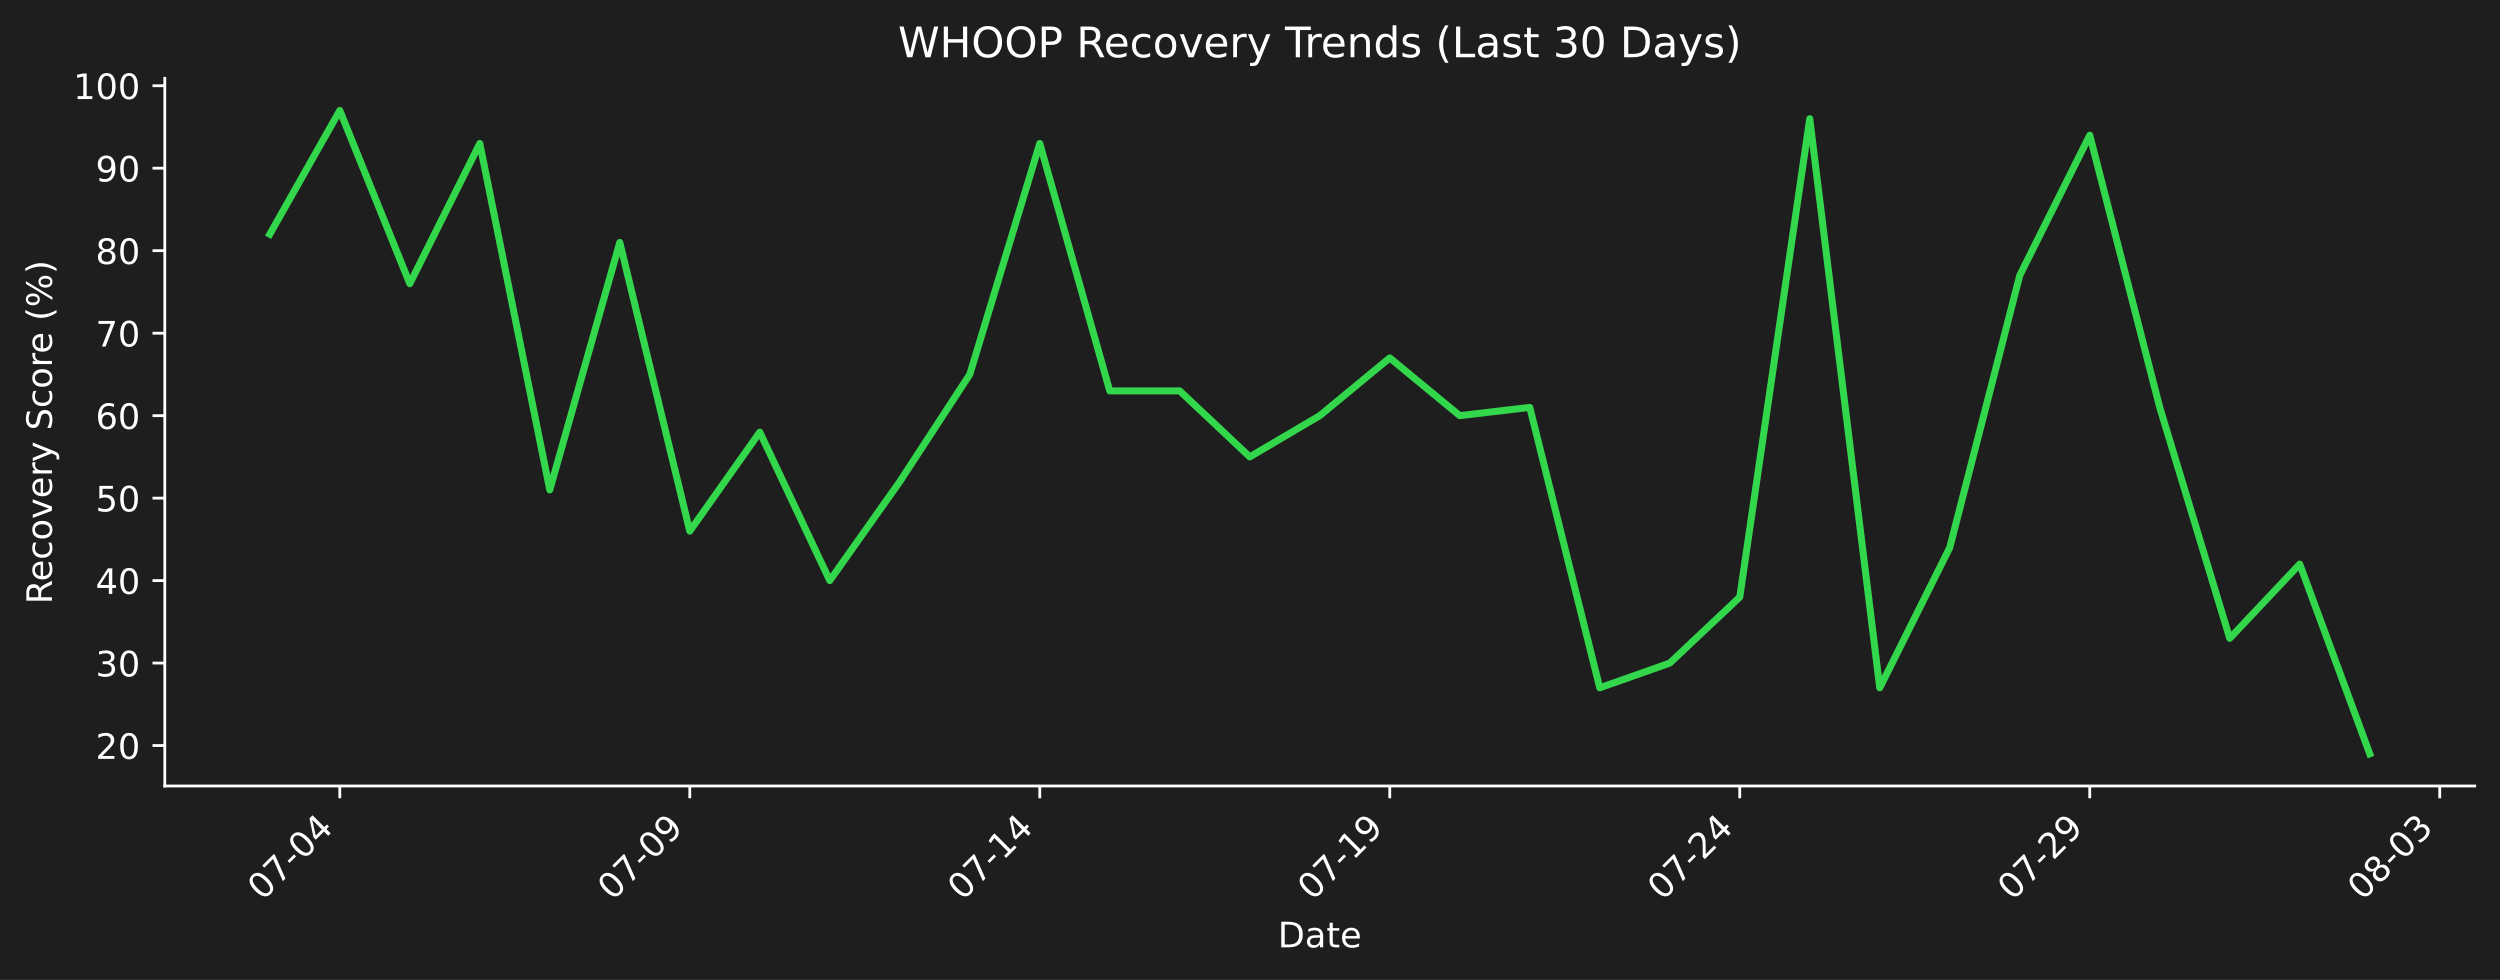
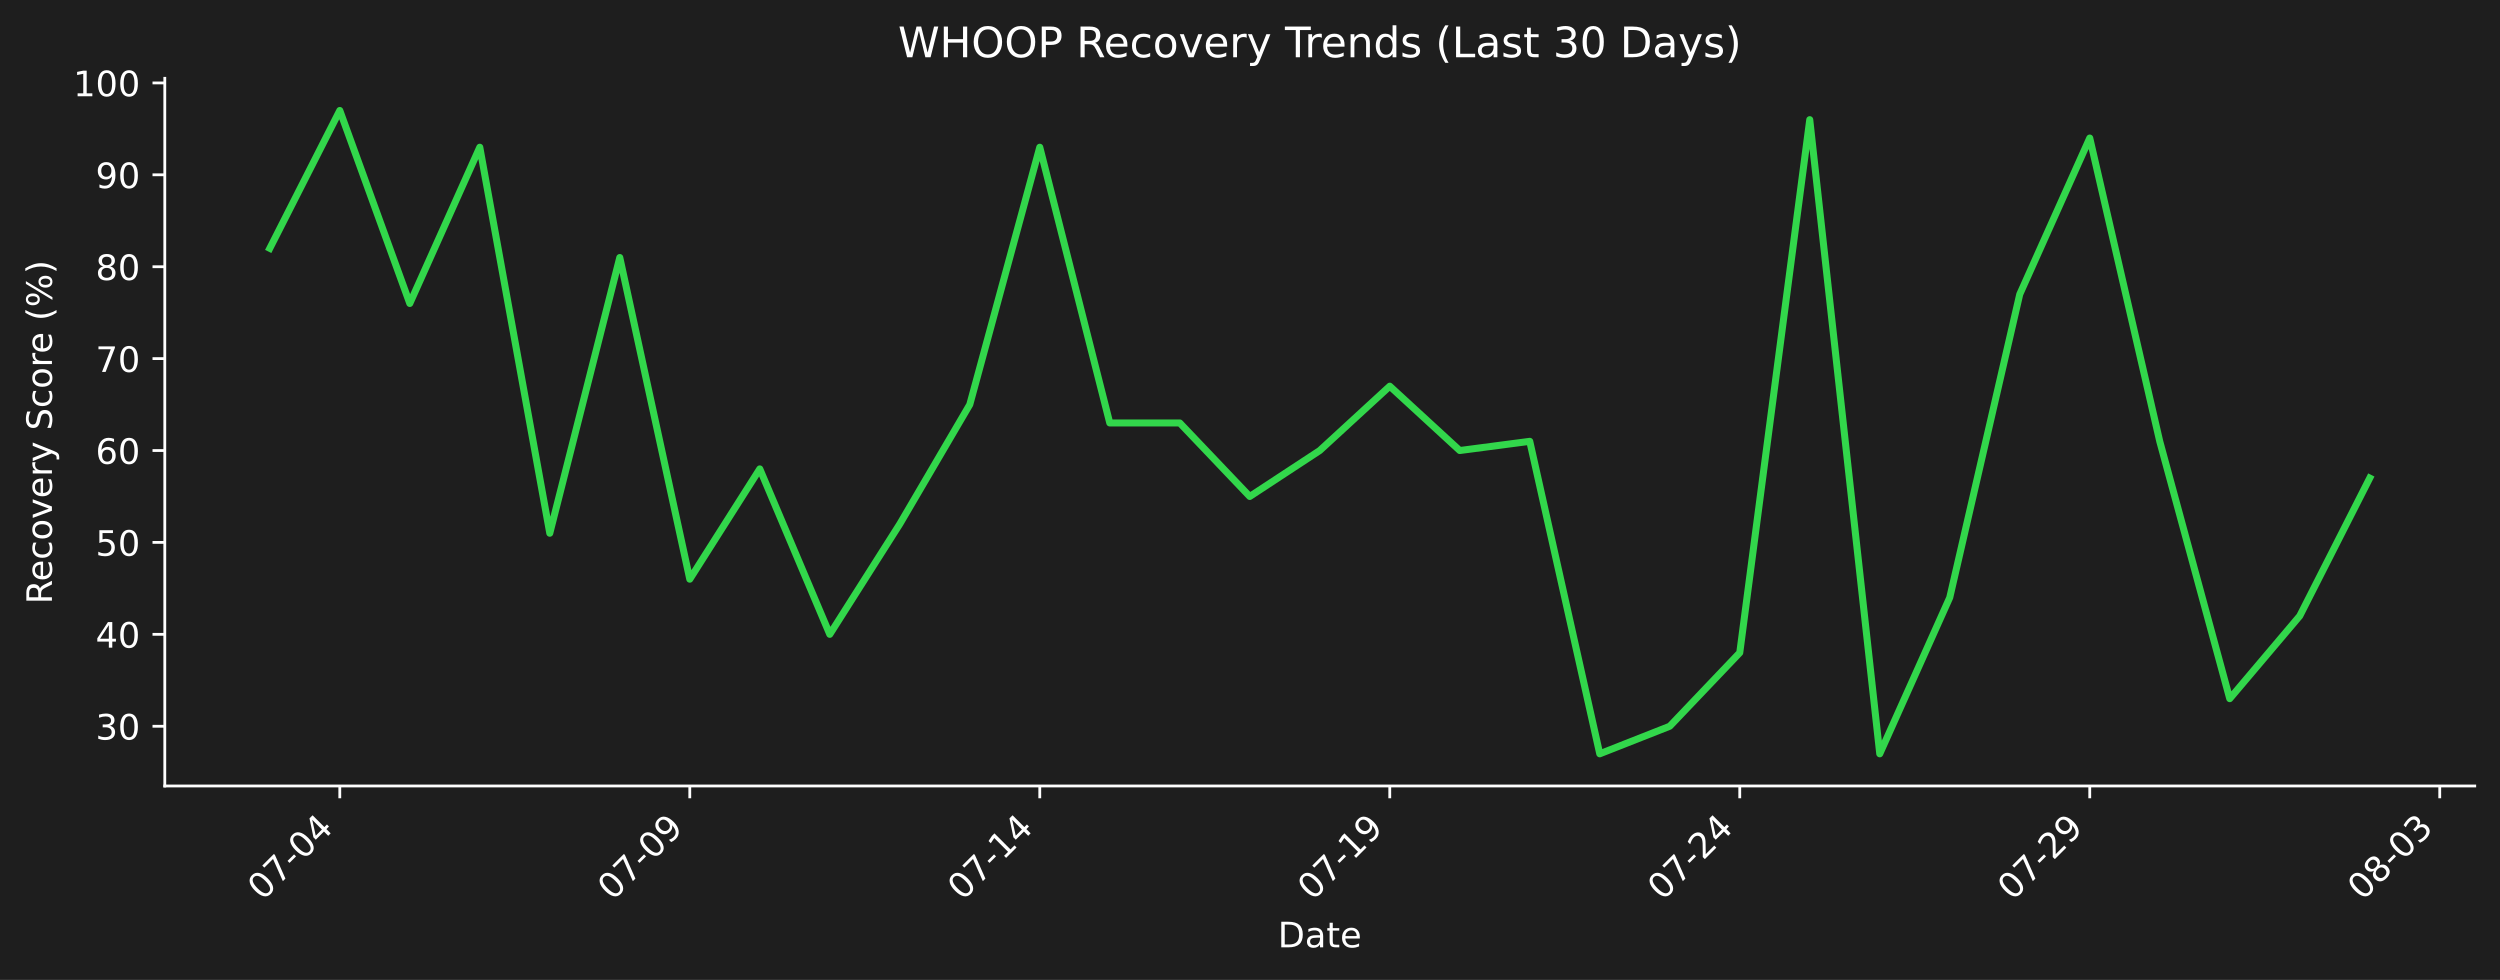
<svg xmlns="http://www.w3.org/2000/svg" xmlns:xlink="http://www.w3.org/1999/xlink" width="712.496pt" height="279.271pt" viewBox="0 0 712.496 279.271" version="1.1">
  <defs>
    <style type="text/css">*{stroke-linejoin: round; stroke-linecap: butt}</style>
  </defs>
  <g id="figure_1">
    <g id="patch_1">
      <path d="M 0 279.271  L 712.496 279.271  L 712.496 0  L 0 0  z " style="fill: #1e1e1e" />
    </g>
    <g id="axes_1">
      <g id="patch_2">
        <path d="M 46.966 224.002  L 705.296 224.002  L 705.296 22.318  L 46.966 22.318  L 46.966 224.002  z " style="fill: none" />
      </g>
      <g id="matplotlib.axis_1">
        <g id="xtick_1">
          <g id="line2d_1">
            <defs>
-               <path id="mb15e858d80" d="M 0 0  L 0 3.5  " style="stroke: #ffffff; stroke-width: 0.8" />
+               <path id="mfae7dcf9a0" d="M 0 0  L 0 3.5  " style="stroke: #ffffff; stroke-width: 0.8" />
            </defs>
            <g>
-               <use xlink:href="#mb15e858d80" x="96.839" y="224.002" style="fill: #ffffff; stroke: #ffffff; stroke-width: 0.8" />
+               <use xlink:href="#mfae7dcf9a0" x="96.839" y="224.002" style="fill: #ffffff; stroke: #ffffff; stroke-width: 0.8" />
            </g>
          </g>
          <g id="text_1">
            <g style="fill: #ffffff" transform="translate(74.82157 256.9221) rotate(-45) scale(0.1 -0.1)">
              <defs>
                <path id="DejaVuSans-30" d="M 2034 4250  Q 1547 4250 1301 3770  Q 1056 3291 1056 2328  Q 1056 1369 1301 889  Q 1547 409 2034 409  Q 2525 409 2770 889  Q 3016 1369 3016 2328  Q 3016 3291 2770 3770  Q 2525 4250 2034 4250  z M 2034 4750  Q 2819 4750 3233 4129  Q 3647 3509 3647 2328  Q 3647 1150 3233 529  Q 2819 -91 2034 -91  Q 1250 -91 836 529  Q 422 1150 422 2328  Q 422 3509 836 4129  Q 1250 4750 2034 4750  z " transform="scale(0.015625)" />
                <path id="DejaVuSans-37" d="M 525 4666  L 3525 4666  L 3525 4397  L 1831 0  L 1172 0  L 2766 4134  L 525 4134  L 525 4666  z " transform="scale(0.015625)" />
                <path id="DejaVuSans-2d" d="M 313 2009  L 1997 2009  L 1997 1497  L 313 1497  L 313 2009  z " transform="scale(0.015625)" />
                <path id="DejaVuSans-34" d="M 2419 4116  L 825 1625  L 2419 1625  L 2419 4116  z M 2253 4666  L 3047 4666  L 3047 1625  L 3713 1625  L 3713 1100  L 3047 1100  L 3047 0  L 2419 0  L 2419 1100  L 313 1100  L 313 1709  L 2253 4666  z " transform="scale(0.015625)" />
              </defs>
              <use xlink:href="#DejaVuSans-30" />
              <use xlink:href="#DejaVuSans-37" transform="translate(63.62305 0)" />
              <use xlink:href="#DejaVuSans-2d" transform="translate(127.2461 0)" />
              <use xlink:href="#DejaVuSans-30" transform="translate(163.3301 0)" />
              <use xlink:href="#DejaVuSans-34" transform="translate(226.9531 0)" />
            </g>
          </g>
        </g>
        <g id="xtick_2">
          <g id="line2d_2">
            <g>
-               <use xlink:href="#mb15e858d80" x="196.586" y="224.002" style="fill: #ffffff; stroke: #ffffff; stroke-width: 0.8" />
+               <use xlink:href="#mfae7dcf9a0" x="196.586" y="224.002" style="fill: #ffffff; stroke: #ffffff; stroke-width: 0.8" />
            </g>
          </g>
          <g id="text_2">
            <g style="fill: #ffffff" transform="translate(174.5685 256.9221) rotate(-45) scale(0.1 -0.1)">
              <defs>
                <path id="DejaVuSans-39" d="M 703 97  L 703 672  Q 941 559 1184 500  Q 1428 441 1663 441  Q 2288 441 2617 861  Q 2947 1281 2994 2138  Q 2813 1869 2534 1725  Q 2256 1581 1919 1581  Q 1219 1581 811 2004  Q 403 2428 403 3163  Q 403 3881 828 4315  Q 1253 4750 1959 4750  Q 2769 4750 3195 4129  Q 3622 3509 3622 2328  Q 3622 1225 3098 567  Q 2575 -91 1691 -91  Q 1453 -91 1209 -44  Q 966 3 703 97  z M 1959 2075  Q 2384 2075 2632 2365  Q 2881 2656 2881 3163  Q 2881 3666 2632 3958  Q 2384 4250 1959 4250  Q 1534 4250 1286 3958  Q 1038 3666 1038 3163  Q 1038 2656 1286 2365  Q 1534 2075 1959 2075  z " transform="scale(0.015625)" />
              </defs>
              <use xlink:href="#DejaVuSans-30" />
              <use xlink:href="#DejaVuSans-37" transform="translate(63.62305 0)" />
              <use xlink:href="#DejaVuSans-2d" transform="translate(127.2461 0)" />
              <use xlink:href="#DejaVuSans-30" transform="translate(163.3301 0)" />
              <use xlink:href="#DejaVuSans-39" transform="translate(226.9531 0)" />
            </g>
          </g>
        </g>
        <g id="xtick_3">
          <g id="line2d_3">
            <g>
-               <use xlink:href="#mb15e858d80" x="296.333" y="224.002" style="fill: #ffffff; stroke: #ffffff; stroke-width: 0.8" />
+               <use xlink:href="#mfae7dcf9a0" x="296.333" y="224.002" style="fill: #ffffff; stroke: #ffffff; stroke-width: 0.8" />
            </g>
          </g>
          <g id="text_3">
            <g style="fill: #ffffff" transform="translate(274.3155 256.9221) rotate(-45) scale(0.1 -0.1)">
              <defs>
                <path id="DejaVuSans-31" d="M 794 531  L 1825 531  L 1825 4091  L 703 3866  L 703 4441  L 1819 4666  L 2450 4666  L 2450 531  L 3481 531  L 3481 0  L 794 0  L 794 531  z " transform="scale(0.015625)" />
              </defs>
              <use xlink:href="#DejaVuSans-30" />
              <use xlink:href="#DejaVuSans-37" transform="translate(63.62305 0)" />
              <use xlink:href="#DejaVuSans-2d" transform="translate(127.2461 0)" />
              <use xlink:href="#DejaVuSans-31" transform="translate(163.3301 0)" />
              <use xlink:href="#DejaVuSans-34" transform="translate(226.9531 0)" />
            </g>
          </g>
        </g>
        <g id="xtick_4">
          <g id="line2d_4">
            <g>
-               <use xlink:href="#mb15e858d80" x="396.08" y="224.002" style="fill: #ffffff; stroke: #ffffff; stroke-width: 0.8" />
+               <use xlink:href="#mfae7dcf9a0" x="396.08" y="224.002" style="fill: #ffffff; stroke: #ffffff; stroke-width: 0.8" />
            </g>
          </g>
          <g id="text_4">
            <g style="fill: #ffffff" transform="translate(374.0625 256.9221) rotate(-45) scale(0.1 -0.1)">
              <use xlink:href="#DejaVuSans-30" />
              <use xlink:href="#DejaVuSans-37" transform="translate(63.62305 0)" />
              <use xlink:href="#DejaVuSans-2d" transform="translate(127.2461 0)" />
              <use xlink:href="#DejaVuSans-31" transform="translate(163.3301 0)" />
              <use xlink:href="#DejaVuSans-39" transform="translate(226.9531 0)" />
            </g>
          </g>
        </g>
        <g id="xtick_5">
          <g id="line2d_5">
            <g>
-               <use xlink:href="#mb15e858d80" x="495.827" y="224.002" style="fill: #ffffff; stroke: #ffffff; stroke-width: 0.8" />
+               <use xlink:href="#mfae7dcf9a0" x="495.827" y="224.002" style="fill: #ffffff; stroke: #ffffff; stroke-width: 0.8" />
            </g>
          </g>
          <g id="text_5">
            <g style="fill: #ffffff" transform="translate(473.8095 256.9221) rotate(-45) scale(0.1 -0.1)">
              <defs>
                <path id="DejaVuSans-32" d="M 1228 531  L 3431 531  L 3431 0  L 469 0  L 469 531  Q 828 903 1448 1529  Q 2069 2156 2228 2338  Q 2531 2678 2651 2914  Q 2772 3150 2772 3378  Q 2772 3750 2511 3984  Q 2250 4219 1831 4219  Q 1534 4219 1204 4116  Q 875 4013 500 3803  L 500 4441  Q 881 4594 1212 4672  Q 1544 4750 1819 4750  Q 2544 4750 2975 4387  Q 3406 4025 3406 3419  Q 3406 3131 3298 2873  Q 3191 2616 2906 2266  Q 2828 2175 2409 1742  Q 1991 1309 1228 531  z " transform="scale(0.015625)" />
              </defs>
              <use xlink:href="#DejaVuSans-30" />
              <use xlink:href="#DejaVuSans-37" transform="translate(63.62305 0)" />
              <use xlink:href="#DejaVuSans-2d" transform="translate(127.2461 0)" />
              <use xlink:href="#DejaVuSans-32" transform="translate(163.3301 0)" />
              <use xlink:href="#DejaVuSans-34" transform="translate(226.9531 0)" />
            </g>
          </g>
        </g>
        <g id="xtick_6">
          <g id="line2d_6">
            <g>
-               <use xlink:href="#mb15e858d80" x="595.574" y="224.002" style="fill: #ffffff; stroke: #ffffff; stroke-width: 0.8" />
+               <use xlink:href="#mfae7dcf9a0" x="595.574" y="224.002" style="fill: #ffffff; stroke: #ffffff; stroke-width: 0.8" />
            </g>
          </g>
          <g id="text_6">
            <g style="fill: #ffffff" transform="translate(573.5564 256.9221) rotate(-45) scale(0.1 -0.1)">
              <use xlink:href="#DejaVuSans-30" />
              <use xlink:href="#DejaVuSans-37" transform="translate(63.62305 0)" />
              <use xlink:href="#DejaVuSans-2d" transform="translate(127.2461 0)" />
              <use xlink:href="#DejaVuSans-32" transform="translate(163.3301 0)" />
              <use xlink:href="#DejaVuSans-39" transform="translate(226.9531 0)" />
            </g>
          </g>
        </g>
        <g id="xtick_7">
          <g id="line2d_7">
            <g>
-               <use xlink:href="#mb15e858d80" x="695.321" y="224.002" style="fill: #ffffff; stroke: #ffffff; stroke-width: 0.8" />
+               <use xlink:href="#mfae7dcf9a0" x="695.321" y="224.002" style="fill: #ffffff; stroke: #ffffff; stroke-width: 0.8" />
            </g>
          </g>
          <g id="text_7">
            <g style="fill: #ffffff" transform="translate(673.3034 256.9221) rotate(-45) scale(0.1 -0.1)">
              <defs>
                <path id="DejaVuSans-38" d="M 2034 2216  Q 1584 2216 1326 1975  Q 1069 1734 1069 1313  Q 1069 891 1326 650  Q 1584 409 2034 409  Q 2484 409 2743 651  Q 3003 894 3003 1313  Q 3003 1734 2745 1975  Q 2488 2216 2034 2216  z M 1403 2484  Q 997 2584 770 2862  Q 544 3141 544 3541  Q 544 4100 942 4425  Q 1341 4750 2034 4750  Q 2731 4750 3128 4425  Q 3525 4100 3525 3541  Q 3525 3141 3298 2862  Q 3072 2584 2669 2484  Q 3125 2378 3379 2068  Q 3634 1759 3634 1313  Q 3634 634 3220 271  Q 2806 -91 2034 -91  Q 1263 -91 848 271  Q 434 634 434 1313  Q 434 1759 690 2068  Q 947 2378 1403 2484  z M 1172 3481  Q 1172 3119 1398 2916  Q 1625 2713 2034 2713  Q 2441 2713 2670 2916  Q 2900 3119 2900 3481  Q 2900 3844 2670 4047  Q 2441 4250 2034 4250  Q 1625 4250 1398 4047  Q 1172 3844 1172 3481  z " transform="scale(0.015625)" />
                <path id="DejaVuSans-33" d="M 2597 2516  Q 3050 2419 3304 2112  Q 3559 1806 3559 1356  Q 3559 666 3084 287  Q 2609 -91 1734 -91  Q 1441 -91 1130 -33  Q 819 25 488 141  L 488 750  Q 750 597 1062 519  Q 1375 441 1716 441  Q 2309 441 2620 675  Q 2931 909 2931 1356  Q 2931 1769 2642 2001  Q 2353 2234 1838 2234  L 1294 2234  L 1294 2753  L 1863 2753  Q 2328 2753 2575 2939  Q 2822 3125 2822 3475  Q 2822 3834 2567 4026  Q 2313 4219 1838 4219  Q 1578 4219 1281 4162  Q 984 4106 628 3988  L 628 4550  Q 988 4650 1302 4700  Q 1616 4750 1894 4750  Q 2613 4750 3031 4423  Q 3450 4097 3450 3541  Q 3450 3153 3228 2886  Q 3006 2619 2597 2516  z " transform="scale(0.015625)" />
              </defs>
              <use xlink:href="#DejaVuSans-30" />
              <use xlink:href="#DejaVuSans-38" transform="translate(63.62305 0)" />
              <use xlink:href="#DejaVuSans-2d" transform="translate(127.2461 0)" />
              <use xlink:href="#DejaVuSans-30" transform="translate(163.3301 0)" />
              <use xlink:href="#DejaVuSans-33" transform="translate(226.9531 0)" />
            </g>
          </g>
        </g>
        <g id="text_8">
          <g style="fill: #ffffff" transform="translate(364.1798 269.9911) scale(0.1 -0.1)">
            <defs>
              <path id="DejaVuSans-44" d="M 1259 4147  L 1259 519  L 2022 519  Q 2988 519 3436 956  Q 3884 1394 3884 2338  Q 3884 3275 3436 3711  Q 2988 4147 2022 4147  L 1259 4147  z M 628 4666  L 1925 4666  Q 3281 4666 3915 4102  Q 4550 3538 4550 2338  Q 4550 1131 3912 565  Q 3275 0 1925 0  L 628 0  L 628 4666  z " transform="scale(0.015625)" />
              <path id="DejaVuSans-61" d="M 2194 1759  Q 1497 1759 1228 1600  Q 959 1441 959 1056  Q 959 750 1161 570  Q 1363 391 1709 391  Q 2188 391 2477 730  Q 2766 1069 2766 1631  L 2766 1759  L 2194 1759  z M 3341 1997  L 3341 0  L 2766 0  L 2766 531  Q 2569 213 2275 61  Q 1981 -91 1556 -91  Q 1019 -91 701 211  Q 384 513 384 1019  Q 384 1609 779 1909  Q 1175 2209 1959 2209  L 2766 2209  L 2766 2266  Q 2766 2663 2505 2880  Q 2244 3097 1772 3097  Q 1472 3097 1187 3025  Q 903 2953 641 2809  L 641 3341  Q 956 3463 1253 3523  Q 1550 3584 1831 3584  Q 2591 3584 2966 3190  Q 3341 2797 3341 1997  z " transform="scale(0.015625)" />
              <path id="DejaVuSans-74" d="M 1172 4494  L 1172 3500  L 2356 3500  L 2356 3053  L 1172 3053  L 1172 1153  Q 1172 725 1289 603  Q 1406 481 1766 481  L 2356 481  L 2356 0  L 1766 0  Q 1100 0 847 248  Q 594 497 594 1153  L 594 3053  L 172 3053  L 172 3500  L 594 3500  L 594 4494  L 1172 4494  z " transform="scale(0.015625)" />
              <path id="DejaVuSans-65" d="M 3597 1894  L 3597 1613  L 953 1613  Q 991 1019 1311 708  Q 1631 397 2203 397  Q 2534 397 2845 478  Q 3156 559 3463 722  L 3463 178  Q 3153 47 2828 -22  Q 2503 -91 2169 -91  Q 1331 -91 842 396  Q 353 884 353 1716  Q 353 2575 817 3079  Q 1281 3584 2069 3584  Q 2775 3584 3186 3129  Q 3597 2675 3597 1894  z M 3022 2063  Q 3016 2534 2758 2815  Q 2500 3097 2075 3097  Q 1594 3097 1305 2825  Q 1016 2553 972 2059  L 3022 2063  z " transform="scale(0.015625)" />
            </defs>
            <use xlink:href="#DejaVuSans-44" />
            <use xlink:href="#DejaVuSans-61" transform="translate(77.00195 0)" />
            <use xlink:href="#DejaVuSans-74" transform="translate(138.2812 0)" />
            <use xlink:href="#DejaVuSans-65" transform="translate(177.4902 0)" />
          </g>
        </g>
      </g>
      <g id="matplotlib.axis_2">
        <g id="ytick_1">
          <g id="line2d_8">
            <defs>
-               <path id="m2b77ae51f7" d="M 0 0  L -3.5 0  " style="stroke: #ffffff; stroke-width: 0.8" />
+               <path id="m06c9290c6b" d="M 0 0  L -3.5 0  " style="stroke: #ffffff; stroke-width: 0.8" />
            </defs>
            <g>
-               <use xlink:href="#m2b77ae51f7" x="46.966" y="212.484" style="fill: #ffffff; stroke: #ffffff; stroke-width: 0.8" />
+               <use xlink:href="#m06c9290c6b" x="46.966" y="206.977" style="fill: #ffffff; stroke: #ffffff; stroke-width: 0.8" />
            </g>
          </g>
          <g id="text_9">
-             <g style="fill: #ffffff" transform="translate(27.24063 216.2833) scale(0.1 -0.1)">
-               <use xlink:href="#DejaVuSans-32" />
+             <g style="fill: #ffffff" transform="translate(27.24063 210.7761) scale(0.1 -0.1)">
+               <use xlink:href="#DejaVuSans-33" />
              <use xlink:href="#DejaVuSans-30" transform="translate(63.62305 0)" />
            </g>
          </g>
        </g>
        <g id="ytick_2">
          <g id="line2d_9">
            <g>
-               <use xlink:href="#m2b77ae51f7" x="46.966" y="188.978" style="fill: #ffffff; stroke: #ffffff; stroke-width: 0.8" />
+               <use xlink:href="#m06c9290c6b" x="46.966" y="180.784" style="fill: #ffffff; stroke: #ffffff; stroke-width: 0.8" />
            </g>
          </g>
          <g id="text_10">
-             <g style="fill: #ffffff" transform="translate(27.24063 192.777) scale(0.1 -0.1)">
-               <use xlink:href="#DejaVuSans-33" />
+             <g style="fill: #ffffff" transform="translate(27.24063 184.5834) scale(0.1 -0.1)">
+               <use xlink:href="#DejaVuSans-34" />
              <use xlink:href="#DejaVuSans-30" transform="translate(63.62305 0)" />
            </g>
          </g>
        </g>
        <g id="ytick_3">
          <g id="line2d_10">
            <g>
-               <use xlink:href="#m2b77ae51f7" x="46.966" y="165.471" style="fill: #ffffff; stroke: #ffffff; stroke-width: 0.8" />
+               <use xlink:href="#m06c9290c6b" x="46.966" y="154.591" style="fill: #ffffff; stroke: #ffffff; stroke-width: 0.8" />
            </g>
          </g>
          <g id="text_11">
-             <g style="fill: #ffffff" transform="translate(27.24063 169.2707) scale(0.1 -0.1)">
-               <use xlink:href="#DejaVuSans-34" />
+             <g style="fill: #ffffff" transform="translate(27.24063 158.3906) scale(0.1 -0.1)">
+               <defs>
+                 <path id="DejaVuSans-35" d="M 691 4666  L 3169 4666  L 3169 4134  L 1269 4134  L 1269 2991  Q 1406 3038 1543 3061  Q 1681 3084 1819 3084  Q 2600 3084 3056 2656  Q 3513 2228 3513 1497  Q 3513 744 3044 326  Q 2575 -91 1722 -91  Q 1428 -91 1123 -41  Q 819 9 494 109  L 494 744  Q 775 591 1075 516  Q 1375 441 1709 441  Q 2250 441 2565 725  Q 2881 1009 2881 1497  Q 2881 1984 2565 2268  Q 2250 2553 1709 2553  Q 1456 2553 1204 2497  Q 953 2441 691 2322  L 691 4666  z " transform="scale(0.015625)" />
+               </defs>
+               <use xlink:href="#DejaVuSans-35" />
              <use xlink:href="#DejaVuSans-30" transform="translate(63.62305 0)" />
            </g>
          </g>
        </g>
        <g id="ytick_4">
          <g id="line2d_11">
            <g>
-               <use xlink:href="#m2b77ae51f7" x="46.966" y="141.965" style="fill: #ffffff; stroke: #ffffff; stroke-width: 0.8" />
+               <use xlink:href="#m06c9290c6b" x="46.966" y="128.399" style="fill: #ffffff; stroke: #ffffff; stroke-width: 0.8" />
            </g>
          </g>
          <g id="text_12">
-             <g style="fill: #ffffff" transform="translate(27.24063 145.7644) scale(0.1 -0.1)">
-               <defs>
-                 <path id="DejaVuSans-35" d="M 691 4666  L 3169 4666  L 3169 4134  L 1269 4134  L 1269 2991  Q 1406 3038 1543 3061  Q 1681 3084 1819 3084  Q 2600 3084 3056 2656  Q 3513 2228 3513 1497  Q 3513 744 3044 326  Q 2575 -91 1722 -91  Q 1428 -91 1123 -41  Q 819 9 494 109  L 494 744  Q 775 591 1075 516  Q 1375 441 1709 441  Q 2250 441 2565 725  Q 2881 1009 2881 1497  Q 2881 1984 2565 2268  Q 2250 2553 1709 2553  Q 1456 2553 1204 2497  Q 953 2441 691 2322  L 691 4666  z " transform="scale(0.015625)" />
-               </defs>
-               <use xlink:href="#DejaVuSans-35" />
+             <g style="fill: #ffffff" transform="translate(27.24063 132.1979) scale(0.1 -0.1)">
+               <defs>
+                 <path id="DejaVuSans-36" d="M 2113 2584  Q 1688 2584 1439 2293  Q 1191 2003 1191 1497  Q 1191 994 1439 701  Q 1688 409 2113 409  Q 2538 409 2786 701  Q 3034 994 3034 1497  Q 3034 2003 2786 2293  Q 2538 2584 2113 2584  z M 3366 4563  L 3366 3988  Q 3128 4100 2886 4159  Q 2644 4219 2406 4219  Q 1781 4219 1451 3797  Q 1122 3375 1075 2522  Q 1259 2794 1537 2939  Q 1816 3084 2150 3084  Q 2853 3084 3261 2657  Q 3669 2231 3669 1497  Q 3669 778 3244 343  Q 2819 -91 2113 -91  Q 1303 -91 875 529  Q 447 1150 447 2328  Q 447 3434 972 4092  Q 1497 4750 2381 4750  Q 2619 4750 2861 4703  Q 3103 4656 3366 4563  z " transform="scale(0.015625)" />
+               </defs>
+               <use xlink:href="#DejaVuSans-36" />
              <use xlink:href="#DejaVuSans-30" transform="translate(63.62305 0)" />
            </g>
          </g>
        </g>
        <g id="ytick_5">
          <g id="line2d_12">
            <g>
-               <use xlink:href="#m2b77ae51f7" x="46.966" y="118.459" style="fill: #ffffff; stroke: #ffffff; stroke-width: 0.8" />
+               <use xlink:href="#m06c9290c6b" x="46.966" y="102.206" style="fill: #ffffff; stroke: #ffffff; stroke-width: 0.8" />
            </g>
          </g>
          <g id="text_13">
-             <g style="fill: #ffffff" transform="translate(27.24063 122.2581) scale(0.1 -0.1)">
-               <defs>
-                 <path id="DejaVuSans-36" d="M 2113 2584  Q 1688 2584 1439 2293  Q 1191 2003 1191 1497  Q 1191 994 1439 701  Q 1688 409 2113 409  Q 2538 409 2786 701  Q 3034 994 3034 1497  Q 3034 2003 2786 2293  Q 2538 2584 2113 2584  z M 3366 4563  L 3366 3988  Q 3128 4100 2886 4159  Q 2644 4219 2406 4219  Q 1781 4219 1451 3797  Q 1122 3375 1075 2522  Q 1259 2794 1537 2939  Q 1816 3084 2150 3084  Q 2853 3084 3261 2657  Q 3669 2231 3669 1497  Q 3669 778 3244 343  Q 2819 -91 2113 -91  Q 1303 -91 875 529  Q 447 1150 447 2328  Q 447 3434 972 4092  Q 1497 4750 2381 4750  Q 2619 4750 2861 4703  Q 3103 4656 3366 4563  z " transform="scale(0.015625)" />
-               </defs>
-               <use xlink:href="#DejaVuSans-36" />
+             <g style="fill: #ffffff" transform="translate(27.24063 106.0052) scale(0.1 -0.1)">
+               <use xlink:href="#DejaVuSans-37" />
              <use xlink:href="#DejaVuSans-30" transform="translate(63.62305 0)" />
            </g>
          </g>
        </g>
        <g id="ytick_6">
          <g id="line2d_13">
            <g>
-               <use xlink:href="#m2b77ae51f7" x="46.966" y="94.953" style="fill: #ffffff; stroke: #ffffff; stroke-width: 0.8" />
+               <use xlink:href="#m06c9290c6b" x="46.966" y="76.013" style="fill: #ffffff; stroke: #ffffff; stroke-width: 0.8" />
            </g>
          </g>
          <g id="text_14">
-             <g style="fill: #ffffff" transform="translate(27.24063 98.75181) scale(0.1 -0.1)">
-               <use xlink:href="#DejaVuSans-37" />
+             <g style="fill: #ffffff" transform="translate(27.24063 79.81245) scale(0.1 -0.1)">
+               <use xlink:href="#DejaVuSans-38" />
              <use xlink:href="#DejaVuSans-30" transform="translate(63.62305 0)" />
            </g>
          </g>
        </g>
        <g id="ytick_7">
          <g id="line2d_14">
            <g>
-               <use xlink:href="#m2b77ae51f7" x="46.966" y="71.446" style="fill: #ffffff; stroke: #ffffff; stroke-width: 0.8" />
+               <use xlink:href="#m06c9290c6b" x="46.966" y="49.82" style="fill: #ffffff; stroke: #ffffff; stroke-width: 0.8" />
            </g>
          </g>
          <g id="text_15">
-             <g style="fill: #ffffff" transform="translate(27.24063 75.24551) scale(0.1 -0.1)">
-               <use xlink:href="#DejaVuSans-38" />
+             <g style="fill: #ffffff" transform="translate(27.24063 53.61971) scale(0.1 -0.1)">
+               <use xlink:href="#DejaVuSans-39" />
              <use xlink:href="#DejaVuSans-30" transform="translate(63.62305 0)" />
            </g>
          </g>
        </g>
        <g id="ytick_8">
          <g id="line2d_15">
            <g>
-               <use xlink:href="#m2b77ae51f7" x="46.966" y="47.94" style="fill: #ffffff; stroke: #ffffff; stroke-width: 0.8" />
+               <use xlink:href="#m06c9290c6b" x="46.966" y="23.628" style="fill: #ffffff; stroke: #ffffff; stroke-width: 0.8" />
            </g>
          </g>
          <g id="text_16">
-             <g style="fill: #ffffff" transform="translate(27.24063 51.73921) scale(0.1 -0.1)">
-               <use xlink:href="#DejaVuSans-39" />
-               <use xlink:href="#DejaVuSans-30" transform="translate(63.62305 0)" />
-             </g>
-           </g>
-         </g>
-         <g id="ytick_9">
-           <g id="line2d_16">
-             <g>
-               <use xlink:href="#m2b77ae51f7" x="46.966" y="24.434" style="fill: #ffffff; stroke: #ffffff; stroke-width: 0.8" />
-             </g>
-           </g>
-           <g id="text_17">
-             <g style="fill: #ffffff" transform="translate(20.87813 28.23291) scale(0.1 -0.1)">
+             <g style="fill: #ffffff" transform="translate(20.87813 27.42698) scale(0.1 -0.1)">
              <use xlink:href="#DejaVuSans-31" />
              <use xlink:href="#DejaVuSans-30" transform="translate(63.62305 0)" />
              <use xlink:href="#DejaVuSans-30" transform="translate(127.2461 0)" />
            </g>
          </g>
        </g>
-         <g id="text_18">
+         <g id="text_17">
          <g style="fill: #ffffff" transform="translate(14.79844 172.1781) rotate(-90) scale(0.1 -0.1)">
            <defs>
              <path id="DejaVuSans-52" d="M 2841 2188  Q 3044 2119 3236 1894  Q 3428 1669 3622 1275  L 4263 0  L 3584 0  L 2988 1197  Q 2756 1666 2539 1819  Q 2322 1972 1947 1972  L 1259 1972  L 1259 0  L 628 0  L 628 4666  L 2053 4666  Q 2853 4666 3247 4331  Q 3641 3997 3641 3322  Q 3641 2881 3436 2590  Q 3231 2300 2841 2188  z M 1259 4147  L 1259 2491  L 2053 2491  Q 2509 2491 2742 2702  Q 2975 2913 2975 3322  Q 2975 3731 2742 3939  Q 2509 4147 2053 4147  L 1259 4147  z " transform="scale(0.015625)" />
              <path id="DejaVuSans-63" d="M 3122 3366  L 3122 2828  Q 2878 2963 2633 3030  Q 2388 3097 2138 3097  Q 1578 3097 1268 2742  Q 959 2388 959 1747  Q 959 1106 1268 751  Q 1578 397 2138 397  Q 2388 397 2633 464  Q 2878 531 3122 666  L 3122 134  Q 2881 22 2623 -34  Q 2366 -91 2075 -91  Q 1284 -91 818 406  Q 353 903 353 1747  Q 353 2603 823 3093  Q 1294 3584 2113 3584  Q 2378 3584 2631 3529  Q 2884 3475 3122 3366  z " transform="scale(0.015625)" />
              <path id="DejaVuSans-6f" d="M 1959 3097  Q 1497 3097 1228 2736  Q 959 2375 959 1747  Q 959 1119 1226 758  Q 1494 397 1959 397  Q 2419 397 2687 759  Q 2956 1122 2956 1747  Q 2956 2369 2687 2733  Q 2419 3097 1959 3097  z M 1959 3584  Q 2709 3584 3137 3096  Q 3566 2609 3566 1747  Q 3566 888 3137 398  Q 2709 -91 1959 -91  Q 1206 -91 779 398  Q 353 888 353 1747  Q 353 2609 779 3096  Q 1206 3584 1959 3584  z " transform="scale(0.015625)" />
              <path id="DejaVuSans-76" d="M 191 3500  L 800 3500  L 1894 563  L 2988 3500  L 3597 3500  L 2284 0  L 1503 0  L 191 3500  z " transform="scale(0.015625)" />
              <path id="DejaVuSans-72" d="M 2631 2963  Q 2534 3019 2420 3045  Q 2306 3072 2169 3072  Q 1681 3072 1420 2755  Q 1159 2438 1159 1844  L 1159 0  L 581 0  L 581 3500  L 1159 3500  L 1159 2956  Q 1341 3275 1631 3429  Q 1922 3584 2338 3584  Q 2397 3584 2469 3576  Q 2541 3569 2628 3553  L 2631 2963  z " transform="scale(0.015625)" />
              <path id="DejaVuSans-79" d="M 2059 -325  Q 1816 -950 1584 -1140  Q 1353 -1331 966 -1331  L 506 -1331  L 506 -850  L 844 -850  Q 1081 -850 1212 -737  Q 1344 -625 1503 -206  L 1606 56  L 191 3500  L 800 3500  L 1894 763  L 2988 3500  L 3597 3500  L 2059 -325  z " transform="scale(0.015625)" />
              <path id="DejaVuSans-20" transform="scale(0.015625)" />
              <path id="DejaVuSans-53" d="M 3425 4513  L 3425 3897  Q 3066 4069 2747 4153  Q 2428 4238 2131 4238  Q 1616 4238 1336 4038  Q 1056 3838 1056 3469  Q 1056 3159 1242 3001  Q 1428 2844 1947 2747  L 2328 2669  Q 3034 2534 3370 2195  Q 3706 1856 3706 1288  Q 3706 609 3251 259  Q 2797 -91 1919 -91  Q 1588 -91 1214 -16  Q 841 59 441 206  L 441 856  Q 825 641 1194 531  Q 1563 422 1919 422  Q 2459 422 2753 634  Q 3047 847 3047 1241  Q 3047 1584 2836 1778  Q 2625 1972 2144 2069  L 1759 2144  Q 1053 2284 737 2584  Q 422 2884 422 3419  Q 422 4038 858 4394  Q 1294 4750 2059 4750  Q 2388 4750 2728 4690  Q 3069 4631 3425 4513  z " transform="scale(0.015625)" />
              <path id="DejaVuSans-28" d="M 1984 4856  Q 1566 4138 1362 3434  Q 1159 2731 1159 2009  Q 1159 1288 1364 580  Q 1569 -128 1984 -844  L 1484 -844  Q 1016 -109 783 600  Q 550 1309 550 2009  Q 550 2706 781 3412  Q 1013 4119 1484 4856  L 1984 4856  z " transform="scale(0.015625)" />
              <path id="DejaVuSans-25" d="M 4653 2053  Q 4381 2053 4226 1822  Q 4072 1591 4072 1178  Q 4072 772 4226 539  Q 4381 306 4653 306  Q 4919 306 5073 539  Q 5228 772 5228 1178  Q 5228 1588 5073 1820  Q 4919 2053 4653 2053  z M 4653 2450  Q 5147 2450 5437 2106  Q 5728 1763 5728 1178  Q 5728 594 5436 251  Q 5144 -91 4653 -91  Q 4153 -91 3862 251  Q 3572 594 3572 1178  Q 3572 1766 3864 2108  Q 4156 2450 4653 2450  z M 1428 4353  Q 1159 4353 1004 4120  Q 850 3888 850 3481  Q 850 3069 1003 2837  Q 1156 2606 1428 2606  Q 1700 2606 1854 2837  Q 2009 3069 2009 3481  Q 2009 3884 1853 4118  Q 1697 4353 1428 4353  z M 4250 4750  L 4750 4750  L 1831 -91  L 1331 -91  L 4250 4750  z M 1428 4750  Q 1922 4750 2215 4408  Q 2509 4066 2509 3481  Q 2509 2891 2217 2550  Q 1925 2209 1428 2209  Q 931 2209 642 2551  Q 353 2894 353 3481  Q 353 4063 643 4406  Q 934 4750 1428 4750  z " transform="scale(0.015625)" />
              <path id="DejaVuSans-29" d="M 513 4856  L 1013 4856  Q 1481 4119 1714 3412  Q 1947 2706 1947 2009  Q 1947 1309 1714 600  Q 1481 -109 1013 -844  L 513 -844  Q 928 -128 1133 580  Q 1338 1288 1338 2009  Q 1338 2731 1133 3434  Q 928 4138 513 4856  z " transform="scale(0.015625)" />
            </defs>
            <use xlink:href="#DejaVuSans-52" />
            <use xlink:href="#DejaVuSans-65" transform="translate(64.98242 0)" />
            <use xlink:href="#DejaVuSans-63" transform="translate(126.5059 0)" />
            <use xlink:href="#DejaVuSans-6f" transform="translate(181.4863 0)" />
            <use xlink:href="#DejaVuSans-76" transform="translate(242.668 0)" />
            <use xlink:href="#DejaVuSans-65" transform="translate(301.8477 0)" />
            <use xlink:href="#DejaVuSans-72" transform="translate(363.3711 0)" />
            <use xlink:href="#DejaVuSans-79" transform="translate(404.4844 0)" />
            <use xlink:href="#DejaVuSans-20" transform="translate(463.6641 0)" />
            <use xlink:href="#DejaVuSans-53" transform="translate(495.4512 0)" />
            <use xlink:href="#DejaVuSans-63" transform="translate(558.9277 0)" />
            <use xlink:href="#DejaVuSans-6f" transform="translate(613.9082 0)" />
            <use xlink:href="#DejaVuSans-72" transform="translate(675.0898 0)" />
            <use xlink:href="#DejaVuSans-65" transform="translate(713.9531 0)" />
            <use xlink:href="#DejaVuSans-20" transform="translate(775.4766 0)" />
            <use xlink:href="#DejaVuSans-28" transform="translate(807.2637 0)" />
            <use xlink:href="#DejaVuSans-25" transform="translate(846.2773 0)" />
            <use xlink:href="#DejaVuSans-29" transform="translate(941.2969 0)" />
          </g>
        </g>
      </g>
-       <g id="line2d_17">
-         <path d="M 76.89 66.745  L 96.839 31.486  L 116.789 80.849  L 136.738 40.888  L 156.687 139.615  L 176.637 69.096  L 196.586 151.368  L 216.535 123.16  L 236.485 165.471  L 256.434 137.264  L 276.384 106.706  L 296.333 40.888  L 316.282 111.407  L 336.232 111.407  L 356.181 130.212  L 376.131 118.459  L 396.08 102.004  L 416.029 118.459  L 435.979 116.108  L 455.928 196.03  L 475.878 188.978  L 495.827 170.173  L 515.776 33.836  L 535.726 196.03  L 555.675 156.069  L 575.625 78.498  L 595.574 38.537  L 615.523 116.108  L 635.473 181.926  L 655.422 160.77  L 675.372 214.835  " clip-path="url(#p6f8321ed82)" style="fill: none; stroke: #32d74b; stroke-width: 2; stroke-linecap: square" />
+       <g id="line2d_16">
+         <path d="M 76.89 70.775  L 96.839 31.486  L 116.789 86.49  L 136.738 41.963  L 156.687 151.972  L 176.637 73.394  L 196.586 165.069  L 216.535 133.637  L 236.485 180.784  L 256.434 149.353  L 276.384 115.302  L 296.333 41.963  L 316.282 120.541  L 336.232 120.541  L 356.181 141.495  L 376.131 128.399  L 396.08 110.064  L 416.029 128.399  L 435.979 125.779  L 455.928 214.835  L 475.878 206.977  L 495.827 186.023  L 515.776 34.105  L 535.726 214.835  L 555.675 170.307  L 575.625 83.871  L 595.574 39.343  L 615.523 125.779  L 635.473 199.119  L 655.422 175.546  L 675.372 136.257  " clip-path="url(#p9102123344)" style="fill: none; stroke: #32d74b; stroke-width: 2; stroke-linecap: square" />
      </g>
      <g id="patch_3">
        <path d="M 46.966 224.002  L 46.966 22.318  " style="fill: none; stroke: #ffffff; stroke-width: 0.8; stroke-linejoin: miter; stroke-linecap: square" />
      </g>
      <g id="patch_4">
        <path d="M 46.966 224.002  L 705.296 224.002  " style="fill: none; stroke: #ffffff; stroke-width: 0.8; stroke-linejoin: miter; stroke-linecap: square" />
      </g>
-       <g id="text_19">
+       <g id="text_18">
        <g style="fill: #ffffff" transform="translate(255.9366 16.31812) scale(0.12 -0.12)">
          <defs>
            <path id="DejaVuSans-57" d="M 213 4666  L 850 4666  L 1831 722  L 2809 4666  L 3519 4666  L 4500 722  L 5478 4666  L 6119 4666  L 4947 0  L 4153 0  L 3169 4050  L 2175 0  L 1381 0  L 213 4666  z " transform="scale(0.015625)" />
            <path id="DejaVuSans-48" d="M 628 4666  L 1259 4666  L 1259 2753  L 3553 2753  L 3553 4666  L 4184 4666  L 4184 0  L 3553 0  L 3553 2222  L 1259 2222  L 1259 0  L 628 0  L 628 4666  z " transform="scale(0.015625)" />
            <path id="DejaVuSans-4f" d="M 2522 4238  Q 1834 4238 1429 3725  Q 1025 3213 1025 2328  Q 1025 1447 1429 934  Q 1834 422 2522 422  Q 3209 422 3611 934  Q 4013 1447 4013 2328  Q 4013 3213 3611 3725  Q 3209 4238 2522 4238  z M 2522 4750  Q 3503 4750 4090 4092  Q 4678 3434 4678 2328  Q 4678 1225 4090 567  Q 3503 -91 2522 -91  Q 1538 -91 948 565  Q 359 1222 359 2328  Q 359 3434 948 4092  Q 1538 4750 2522 4750  z " transform="scale(0.015625)" />
            <path id="DejaVuSans-50" d="M 1259 4147  L 1259 2394  L 2053 2394  Q 2494 2394 2734 2622  Q 2975 2850 2975 3272  Q 2975 3691 2734 3919  Q 2494 4147 2053 4147  L 1259 4147  z M 628 4666  L 2053 4666  Q 2838 4666 3239 4311  Q 3641 3956 3641 3272  Q 3641 2581 3239 2228  Q 2838 1875 2053 1875  L 1259 1875  L 1259 0  L 628 0  L 628 4666  z " transform="scale(0.015625)" />
            <path id="DejaVuSans-54" d="M -19 4666  L 3928 4666  L 3928 4134  L 2272 4134  L 2272 0  L 1638 0  L 1638 4134  L -19 4134  L -19 4666  z " transform="scale(0.015625)" />
            <path id="DejaVuSans-6e" d="M 3513 2113  L 3513 0  L 2938 0  L 2938 2094  Q 2938 2591 2744 2837  Q 2550 3084 2163 3084  Q 1697 3084 1428 2787  Q 1159 2491 1159 1978  L 1159 0  L 581 0  L 581 3500  L 1159 3500  L 1159 2956  Q 1366 3272 1645 3428  Q 1925 3584 2291 3584  Q 2894 3584 3203 3211  Q 3513 2838 3513 2113  z " transform="scale(0.015625)" />
            <path id="DejaVuSans-64" d="M 2906 2969  L 2906 4863  L 3481 4863  L 3481 0  L 2906 0  L 2906 525  Q 2725 213 2448 61  Q 2172 -91 1784 -91  Q 1150 -91 751 415  Q 353 922 353 1747  Q 353 2572 751 3078  Q 1150 3584 1784 3584  Q 2172 3584 2448 3432  Q 2725 3281 2906 2969  z M 947 1747  Q 947 1113 1208 752  Q 1469 391 1925 391  Q 2381 391 2643 752  Q 2906 1113 2906 1747  Q 2906 2381 2643 2742  Q 2381 3103 1925 3103  Q 1469 3103 1208 2742  Q 947 2381 947 1747  z " transform="scale(0.015625)" />
            <path id="DejaVuSans-73" d="M 2834 3397  L 2834 2853  Q 2591 2978 2328 3040  Q 2066 3103 1784 3103  Q 1356 3103 1142 2972  Q 928 2841 928 2578  Q 928 2378 1081 2264  Q 1234 2150 1697 2047  L 1894 2003  Q 2506 1872 2764 1633  Q 3022 1394 3022 966  Q 3022 478 2636 193  Q 2250 -91 1575 -91  Q 1294 -91 989 -36  Q 684 19 347 128  L 347 722  Q 666 556 975 473  Q 1284 391 1588 391  Q 1994 391 2212 530  Q 2431 669 2431 922  Q 2431 1156 2273 1281  Q 2116 1406 1581 1522  L 1381 1569  Q 847 1681 609 1914  Q 372 2147 372 2553  Q 372 3047 722 3315  Q 1072 3584 1716 3584  Q 2034 3584 2315 3537  Q 2597 3491 2834 3397  z " transform="scale(0.015625)" />
            <path id="DejaVuSans-4c" d="M 628 4666  L 1259 4666  L 1259 531  L 3531 531  L 3531 0  L 628 0  L 628 4666  z " transform="scale(0.015625)" />
          </defs>
          <use xlink:href="#DejaVuSans-57" />
          <use xlink:href="#DejaVuSans-48" transform="translate(98.87695 0)" />
          <use xlink:href="#DejaVuSans-4f" transform="translate(174.0723 0)" />
          <use xlink:href="#DejaVuSans-4f" transform="translate(252.7832 0)" />
          <use xlink:href="#DejaVuSans-50" transform="translate(331.4941 0)" />
          <use xlink:href="#DejaVuSans-20" transform="translate(391.7969 0)" />
          <use xlink:href="#DejaVuSans-52" transform="translate(423.584 0)" />
          <use xlink:href="#DejaVuSans-65" transform="translate(488.5664 0)" />
          <use xlink:href="#DejaVuSans-63" transform="translate(550.0898 0)" />
          <use xlink:href="#DejaVuSans-6f" transform="translate(605.0703 0)" />
          <use xlink:href="#DejaVuSans-76" transform="translate(666.252 0)" />
          <use xlink:href="#DejaVuSans-65" transform="translate(725.4316 0)" />
          <use xlink:href="#DejaVuSans-72" transform="translate(786.9551 0)" />
          <use xlink:href="#DejaVuSans-79" transform="translate(828.0684 0)" />
          <use xlink:href="#DejaVuSans-20" transform="translate(887.248 0)" />
          <use xlink:href="#DejaVuSans-54" transform="translate(919.0352 0)" />
          <use xlink:href="#DejaVuSans-72" transform="translate(965.3691 0)" />
          <use xlink:href="#DejaVuSans-65" transform="translate(1004.232 0)" />
          <use xlink:href="#DejaVuSans-6e" transform="translate(1065.756 0)" />
          <use xlink:href="#DejaVuSans-64" transform="translate(1129.135 0)" />
          <use xlink:href="#DejaVuSans-73" transform="translate(1192.611 0)" />
          <use xlink:href="#DejaVuSans-20" transform="translate(1244.711 0)" />
          <use xlink:href="#DejaVuSans-28" transform="translate(1276.498 0)" />
          <use xlink:href="#DejaVuSans-4c" transform="translate(1315.512 0)" />
          <use xlink:href="#DejaVuSans-61" transform="translate(1371.225 0)" />
          <use xlink:href="#DejaVuSans-73" transform="translate(1432.504 0)" />
          <use xlink:href="#DejaVuSans-74" transform="translate(1484.604 0)" />
          <use xlink:href="#DejaVuSans-20" transform="translate(1523.812 0)" />
          <use xlink:href="#DejaVuSans-33" transform="translate(1555.6 0)" />
          <use xlink:href="#DejaVuSans-30" transform="translate(1619.223 0)" />
          <use xlink:href="#DejaVuSans-20" transform="translate(1682.846 0)" />
          <use xlink:href="#DejaVuSans-44" transform="translate(1714.633 0)" />
          <use xlink:href="#DejaVuSans-61" transform="translate(1791.635 0)" />
          <use xlink:href="#DejaVuSans-79" transform="translate(1852.914 0)" />
          <use xlink:href="#DejaVuSans-73" transform="translate(1912.094 0)" />
          <use xlink:href="#DejaVuSans-29" transform="translate(1964.193 0)" />
        </g>
      </g>
    </g>
  </g>
  <defs>
-     <clipPath id="p6f8321ed82">
+     <clipPath id="p9102123344">
      <rect x="46.966" y="22.318" width="658.33" height="201.684" />
    </clipPath>
  </defs>
</svg>
